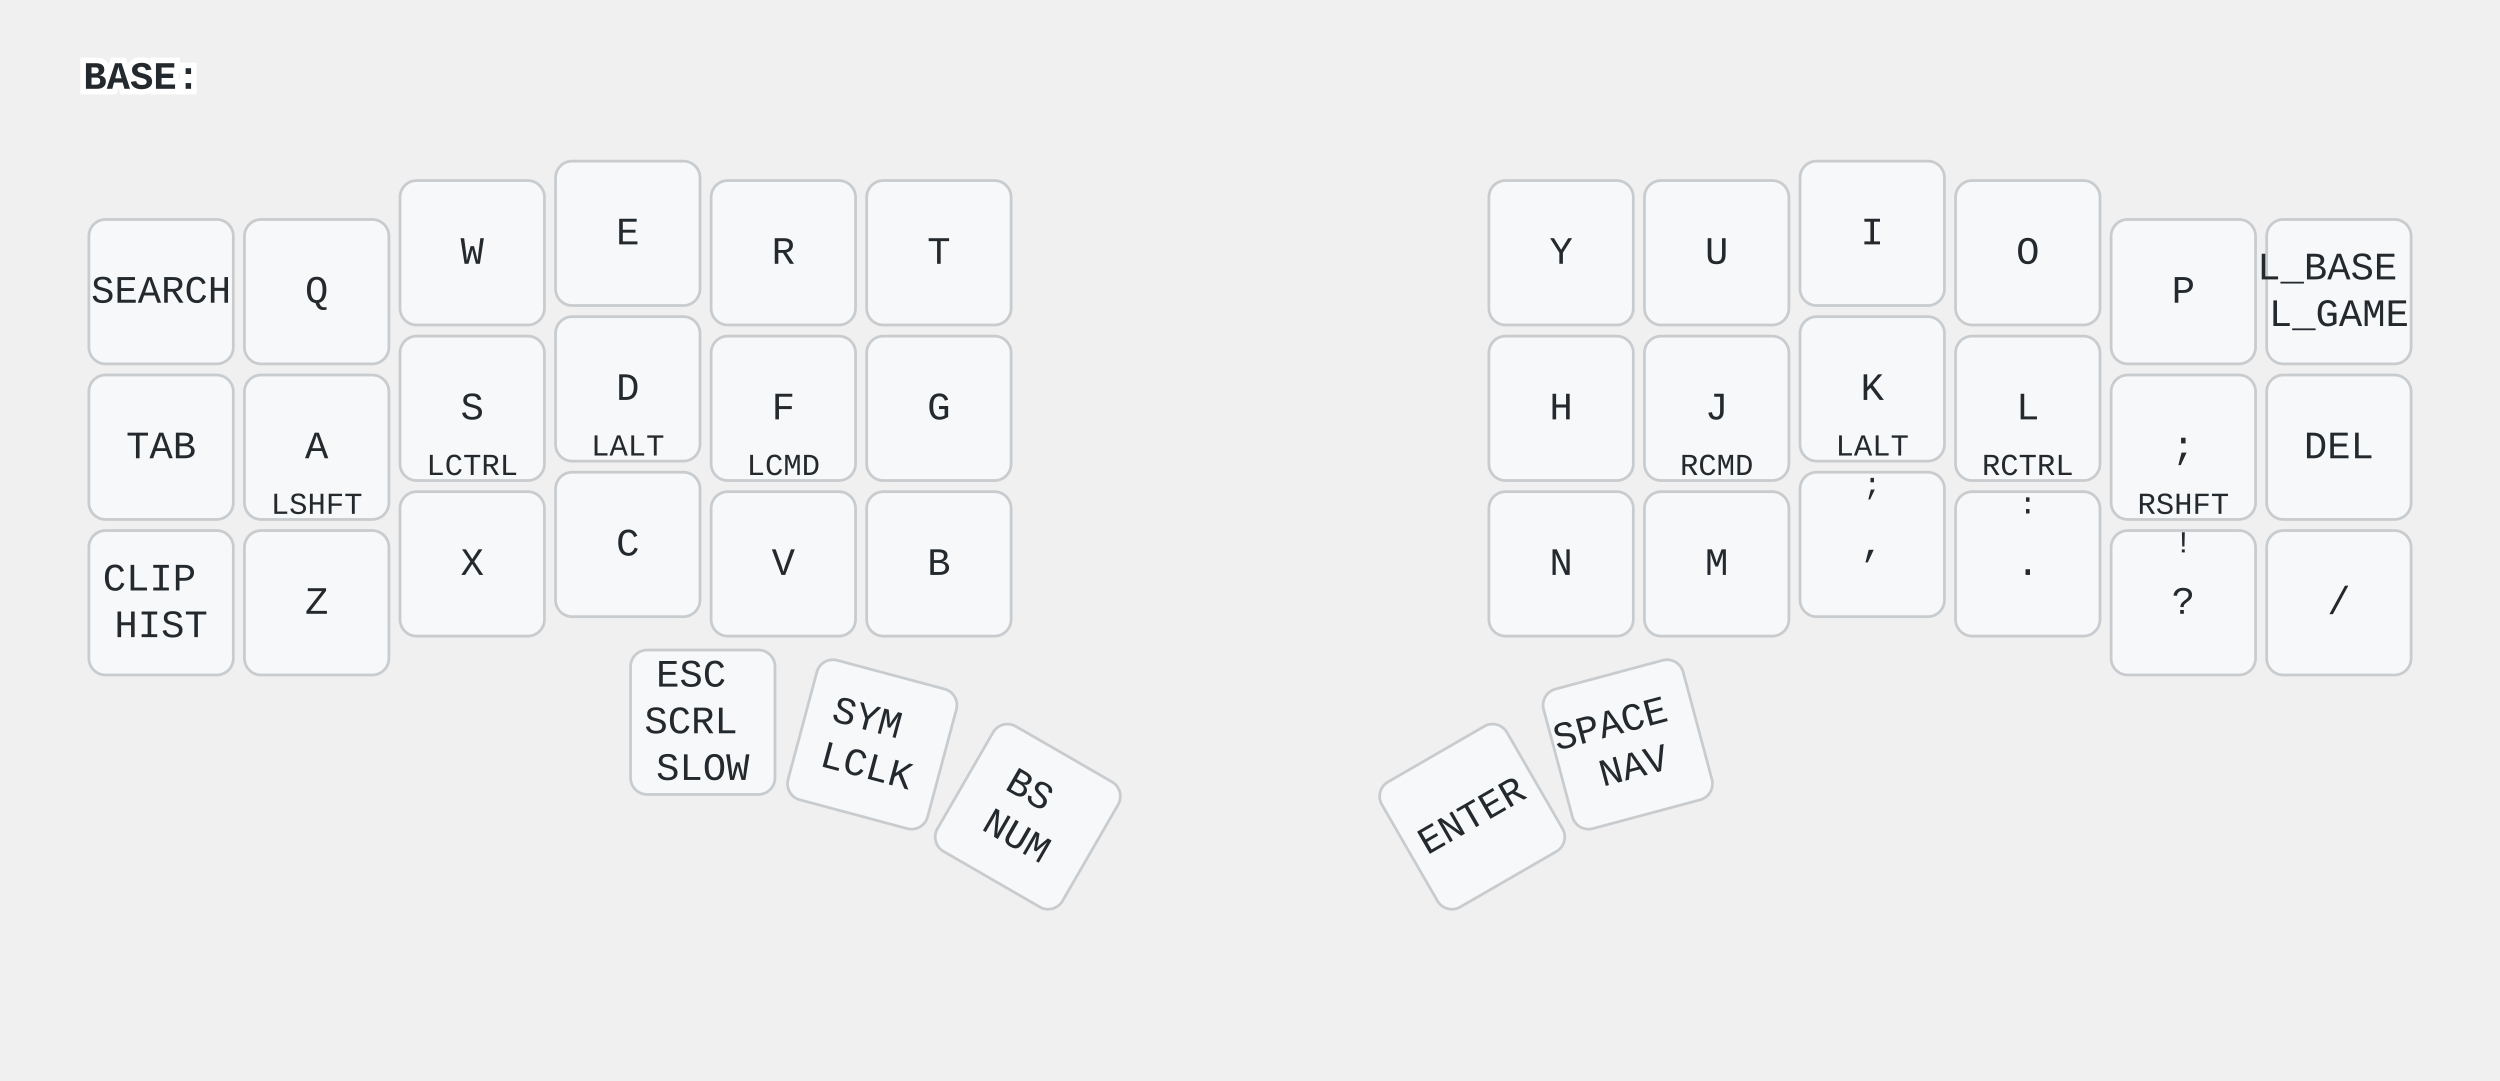
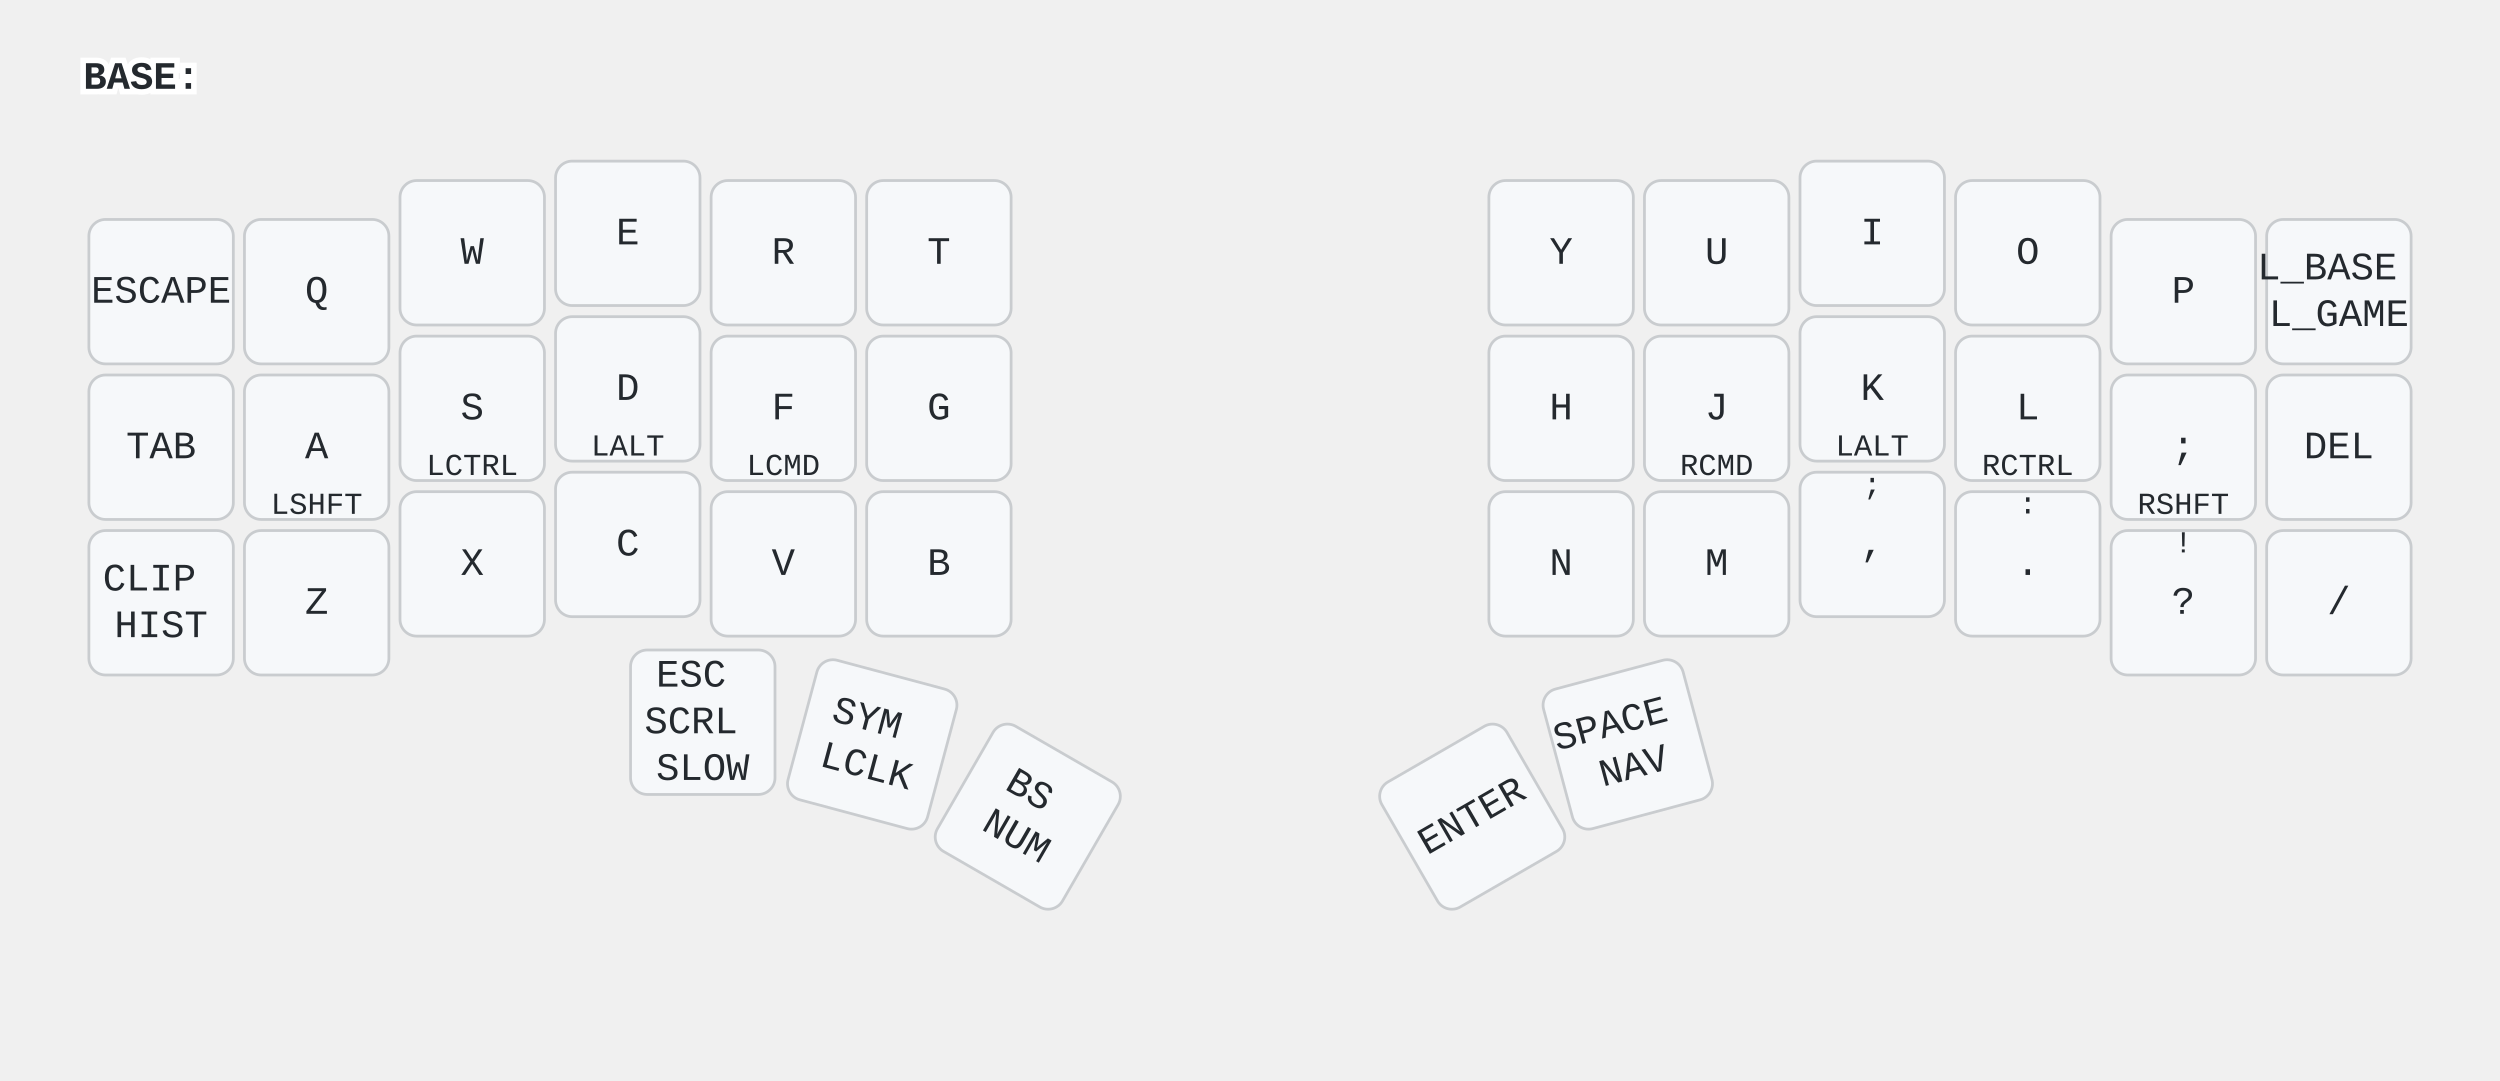
<svg xmlns="http://www.w3.org/2000/svg" width="900" height="389" viewBox="0 0 900 389" class="keymap">
  <style>/* inherit to force styles through use tags */
svg path {
    fill: inherit;
}

/* font and background color specifications */
svg.keymap {
    font-family: SFMono-Regular,Consolas,Liberation Mono,Menlo,monospace;
    font-size: 14px;
    font-kerning: normal;
    text-rendering: optimizeLegibility;
    fill: #24292e;
}

/* default key styling */
rect.key {
    fill: #f6f8fa;
}

rect.key, rect.combo {
    stroke: #c9cccf;
    stroke-width: 1;
}

/* default key side styling, only used is draw_key_sides is set */
rect.side {
    filter: brightness(90%);
}

/* color accent for combo boxes */
rect.combo, rect.combo-separate {
    fill: #cdf;
}

/* color accent for held keys */
rect.held, rect.combo.held {
    fill: #fdd;
}

/* color accent for ghost (optional) keys */
rect.ghost, rect.combo.ghost {
    stroke-dasharray: 4, 4;
    stroke-width: 2;
}

text {
    text-anchor: middle;
    dominant-baseline: middle;
}

/* styling for layer labels */
text.label {
    font-weight: bold;
    text-anchor: start;
    stroke: white;
    stroke-width: 4;
    paint-order: stroke;
}

/* styling for optional footer */
text.footer {
    text-anchor: end;
    dominant-baseline: auto;
    stroke: white;
    stroke-width: 4;
    paint-order: stroke;
}

/* styling for combo tap, and key non-tap label text */
text.combo, text.hold, text.shifted, text.left, text.right {
    font-size: 11px;
}

text.hold {
    text-anchor: middle;
    dominant-baseline: auto;
}

text.shifted {
    text-anchor: middle;
    dominant-baseline: hanging;
}

text.left {
    text-anchor: start;
}

text.right {
    text-anchor: end;
}

text.layer-activator {
    text-decoration: underline;
}

/* styling for hold/shifted label text in combo box */
text.combo.hold, text.combo.shifted, text.combo.left, text.combo.right {
    font-size: 8px;
}

/* lighter symbol for transparent keys */
text.trans {
    fill: #7b7e81;
}

/* styling for combo dendrons */
path.combo {
    stroke-width: 1;
    stroke: gray;
    fill: none;
}

/* Start Tabler Icons Cleanup */
/* cannot use height/width with glyphs */
.icon-tabler &gt; path {
    fill: inherit;
    stroke: inherit;
    stroke-width: 2;
}
/* hide tabler's default box */
.icon-tabler &gt; path[stroke="none"][fill="none"] {
    visibility: hidden;
}
/* End Tabler Icons Cleanup */

@media (prefers-color-scheme: dark) {
svg.keymap { fill: #d1d6db; }
rect.key { fill: #3f4750; }
rect.key, rect.combo { stroke: #60666c; }
rect.combo, rect.combo-separate { fill: #1f3d7a; }
rect.held, rect.combo.held { fill: #854747; }
text.label, text.footer { stroke: black; }
text.trans { fill: #7e8184; }
path.combo { stroke: #7f7f7f; }

}</style>
  <g transform="translate(30, 0)" class="layer-BASE">
    <text x="0" y="28" class="label" id="BASE">BASE:</text>
    <g transform="translate(0, 56)">
      <g transform="translate(28, 49)" class="key keypos-0">
        <rect rx="6" ry="6" x="-26" y="-26" width="52" height="52" class="key" />
-         <text x="0" y="0" class="key tap">SEARCH</text>
+         <text x="0" y="0" class="key tap">ESCAPE</text>
      </g>
      <g transform="translate(84, 49)" class="key keypos-1">
        <rect rx="6" ry="6" x="-26" y="-26" width="52" height="52" class="key" />
        <text x="0" y="0" class="key tap">Q</text>
      </g>
      <g transform="translate(140, 35)" class="key keypos-2">
        <rect rx="6" ry="6" x="-26" y="-26" width="52" height="52" class="key" />
        <text x="0" y="0" class="key tap">W</text>
      </g>
      <g transform="translate(196, 28)" class="key keypos-3">
        <rect rx="6" ry="6" x="-26" y="-26" width="52" height="52" class="key" />
        <text x="0" y="0" class="key tap">E</text>
      </g>
      <g transform="translate(252, 35)" class="key keypos-4">
        <rect rx="6" ry="6" x="-26" y="-26" width="52" height="52" class="key" />
        <text x="0" y="0" class="key tap">R</text>
      </g>
      <g transform="translate(308, 35)" class="key keypos-5">
        <rect rx="6" ry="6" x="-26" y="-26" width="52" height="52" class="key" />
        <text x="0" y="0" class="key tap">T</text>
      </g>
      <g transform="translate(532, 35)" class="key keypos-6">
        <rect rx="6" ry="6" x="-26" y="-26" width="52" height="52" class="key" />
        <text x="0" y="0" class="key tap">Y</text>
      </g>
      <g transform="translate(588, 35)" class="key keypos-7">
        <rect rx="6" ry="6" x="-26" y="-26" width="52" height="52" class="key" />
        <text x="0" y="0" class="key tap">U</text>
      </g>
      <g transform="translate(644, 28)" class="key keypos-8">
        <rect rx="6" ry="6" x="-26" y="-26" width="52" height="52" class="key" />
        <text x="0" y="0" class="key tap">I</text>
      </g>
      <g transform="translate(700, 35)" class="key keypos-9">
        <rect rx="6" ry="6" x="-26" y="-26" width="52" height="52" class="key" />
        <text x="0" y="0" class="key tap">O</text>
      </g>
      <g transform="translate(756, 49)" class="key keypos-10">
        <rect rx="6" ry="6" x="-26" y="-26" width="52" height="52" class="key" />
        <text x="0" y="0" class="key tap">P</text>
      </g>
      <g transform="translate(812, 49)" class="key keypos-11">
        <rect rx="6" ry="6" x="-26" y="-26" width="52" height="52" class="key" />
        <text x="0" y="0" class="key tap">
          <tspan x="0" dy="-0.6em">L_BASE</tspan>
          <tspan x="0" dy="1.2em">L_GAME</tspan>
        </text>
      </g>
      <g transform="translate(28, 105)" class="key keypos-12">
        <rect rx="6" ry="6" x="-26" y="-26" width="52" height="52" class="key" />
        <text x="0" y="0" class="key tap">TAB</text>
      </g>
      <g transform="translate(84, 105)" class="key keypos-13">
        <rect rx="6" ry="6" x="-26" y="-26" width="52" height="52" class="key" />
        <text x="0" y="0" class="key tap">A</text>
        <text x="0" y="24" class="key hold">LSHFT</text>
      </g>
      <g transform="translate(140, 91)" class="key keypos-14">
        <rect rx="6" ry="6" x="-26" y="-26" width="52" height="52" class="key" />
        <text x="0" y="0" class="key tap">S</text>
        <text x="0" y="24" class="key hold">LCTRL</text>
      </g>
      <g transform="translate(196, 84)" class="key keypos-15">
        <rect rx="6" ry="6" x="-26" y="-26" width="52" height="52" class="key" />
        <text x="0" y="0" class="key tap">D</text>
        <text x="0" y="24" class="key hold">LALT</text>
      </g>
      <g transform="translate(252, 91)" class="key keypos-16">
        <rect rx="6" ry="6" x="-26" y="-26" width="52" height="52" class="key" />
        <text x="0" y="0" class="key tap">F</text>
        <text x="0" y="24" class="key hold">LCMD</text>
      </g>
      <g transform="translate(308, 91)" class="key keypos-17">
        <rect rx="6" ry="6" x="-26" y="-26" width="52" height="52" class="key" />
        <text x="0" y="0" class="key tap">G</text>
      </g>
      <g transform="translate(532, 91)" class="key keypos-18">
        <rect rx="6" ry="6" x="-26" y="-26" width="52" height="52" class="key" />
        <text x="0" y="0" class="key tap">H</text>
      </g>
      <g transform="translate(588, 91)" class="key keypos-19">
        <rect rx="6" ry="6" x="-26" y="-26" width="52" height="52" class="key" />
        <text x="0" y="0" class="key tap">J</text>
        <text x="0" y="24" class="key hold">RCMD</text>
      </g>
      <g transform="translate(644, 84)" class="key keypos-20">
        <rect rx="6" ry="6" x="-26" y="-26" width="52" height="52" class="key" />
        <text x="0" y="0" class="key tap">K</text>
        <text x="0" y="24" class="key hold">LALT</text>
      </g>
      <g transform="translate(700, 91)" class="key keypos-21">
        <rect rx="6" ry="6" x="-26" y="-26" width="52" height="52" class="key" />
        <text x="0" y="0" class="key tap">L</text>
        <text x="0" y="24" class="key hold">RCTRL</text>
      </g>
      <g transform="translate(756, 105)" class="key keypos-22">
        <rect rx="6" ry="6" x="-26" y="-26" width="52" height="52" class="key" />
        <text x="0" y="0" class="key tap">;</text>
        <text x="0" y="24" class="key hold">RSHFT</text>
      </g>
      <g transform="translate(812, 105)" class="key keypos-23">
        <rect rx="6" ry="6" x="-26" y="-26" width="52" height="52" class="key" />
        <text x="0" y="0" class="key tap">DEL</text>
      </g>
      <g transform="translate(28, 161)" class="key keypos-24">
        <rect rx="6" ry="6" x="-26" y="-26" width="52" height="52" class="key" />
        <text x="0" y="0" class="key tap">
          <tspan x="0" dy="-0.6em">CLIP</tspan>
          <tspan x="0" dy="1.2em">HIST</tspan>
        </text>
      </g>
      <g transform="translate(84, 161)" class="key keypos-25">
        <rect rx="6" ry="6" x="-26" y="-26" width="52" height="52" class="key" />
        <text x="0" y="0" class="key tap">Z</text>
      </g>
      <g transform="translate(140, 147)" class="key keypos-26">
        <rect rx="6" ry="6" x="-26" y="-26" width="52" height="52" class="key" />
        <text x="0" y="0" class="key tap">X</text>
      </g>
      <g transform="translate(196, 140)" class="key keypos-27">
        <rect rx="6" ry="6" x="-26" y="-26" width="52" height="52" class="key" />
        <text x="0" y="0" class="key tap">C</text>
      </g>
      <g transform="translate(252, 147)" class="key keypos-28">
        <rect rx="6" ry="6" x="-26" y="-26" width="52" height="52" class="key" />
        <text x="0" y="0" class="key tap">V</text>
      </g>
      <g transform="translate(308, 147)" class="key keypos-29">
        <rect rx="6" ry="6" x="-26" y="-26" width="52" height="52" class="key" />
        <text x="0" y="0" class="key tap">B</text>
      </g>
      <g transform="translate(532, 147)" class="key keypos-30">
        <rect rx="6" ry="6" x="-26" y="-26" width="52" height="52" class="key" />
        <text x="0" y="0" class="key tap">N</text>
      </g>
      <g transform="translate(588, 147)" class="key keypos-31">
        <rect rx="6" ry="6" x="-26" y="-26" width="52" height="52" class="key" />
        <text x="0" y="0" class="key tap">M</text>
      </g>
      <g transform="translate(644, 140)" class="key keypos-32">
        <rect rx="6" ry="6" x="-26" y="-26" width="52" height="52" class="key" />
        <text x="0" y="0" class="key tap">,</text>
        <text x="0" y="-24" class="key shifted">;</text>
      </g>
      <g transform="translate(700, 147)" class="key keypos-33">
        <rect rx="6" ry="6" x="-26" y="-26" width="52" height="52" class="key" />
        <text x="0" y="0" class="key tap">.</text>
        <text x="0" y="-24" class="key shifted">:</text>
      </g>
      <g transform="translate(756, 161)" class="key keypos-34">
        <rect rx="6" ry="6" x="-26" y="-26" width="52" height="52" class="key" />
        <text x="0" y="0" class="key tap">?</text>
        <text x="0" y="-24" class="key shifted">!</text>
      </g>
      <g transform="translate(812, 161)" class="key keypos-35">
        <rect rx="6" ry="6" x="-26" y="-26" width="52" height="52" class="key" />
        <text x="0" y="0" class="key tap">/</text>
      </g>
      <g transform="translate(223, 204)" class="key keypos-36">
        <rect rx="6" ry="6" x="-26" y="-26" width="52" height="52" class="key" />
        <text x="0" y="0" class="key tap">
          <tspan x="0" dy="-1.2em">ESC</tspan>
          <tspan x="0" dy="1.2em">SCRL</tspan>
          <tspan x="0" dy="1.2em">SLOW</tspan>
        </text>
      </g>
      <g transform="translate(284, 212) rotate(15.0)" class="key keypos-37">
        <rect rx="6" ry="6" x="-26" y="-26" width="52" height="52" class="key" />
        <text x="0" y="0" class="key tap">
          <tspan x="0" dy="-0.6em">SYM</tspan>
          <tspan x="0" dy="1.2em">LCLK</tspan>
        </text>
      </g>
      <g transform="translate(340, 238) rotate(30.0)" class="key keypos-38">
        <rect rx="6" ry="6" x="-26" y="-26" width="52" height="52" class="key" />
        <text x="0" y="0" class="key tap">
          <tspan x="0" dy="-0.6em">BS</tspan>
          <tspan x="0" dy="1.2em">NUM</tspan>
        </text>
      </g>
      <g transform="translate(500, 238) rotate(-30.0)" class="key keypos-39">
        <rect rx="6" ry="6" x="-26" y="-26" width="52" height="52" class="key" />
        <text x="0" y="0" class="key tap">ENTER</text>
      </g>
      <g transform="translate(556, 212) rotate(-15.0)" class="key keypos-40">
        <rect rx="6" ry="6" x="-26" y="-26" width="52" height="52" class="key" />
        <text x="0" y="0" class="key tap">
          <tspan x="0" dy="-0.6em">SPACE</tspan>
          <tspan x="0" dy="1.2em">NAV</tspan>
        </text>
      </g>
    </g>
  </g>
</svg>
